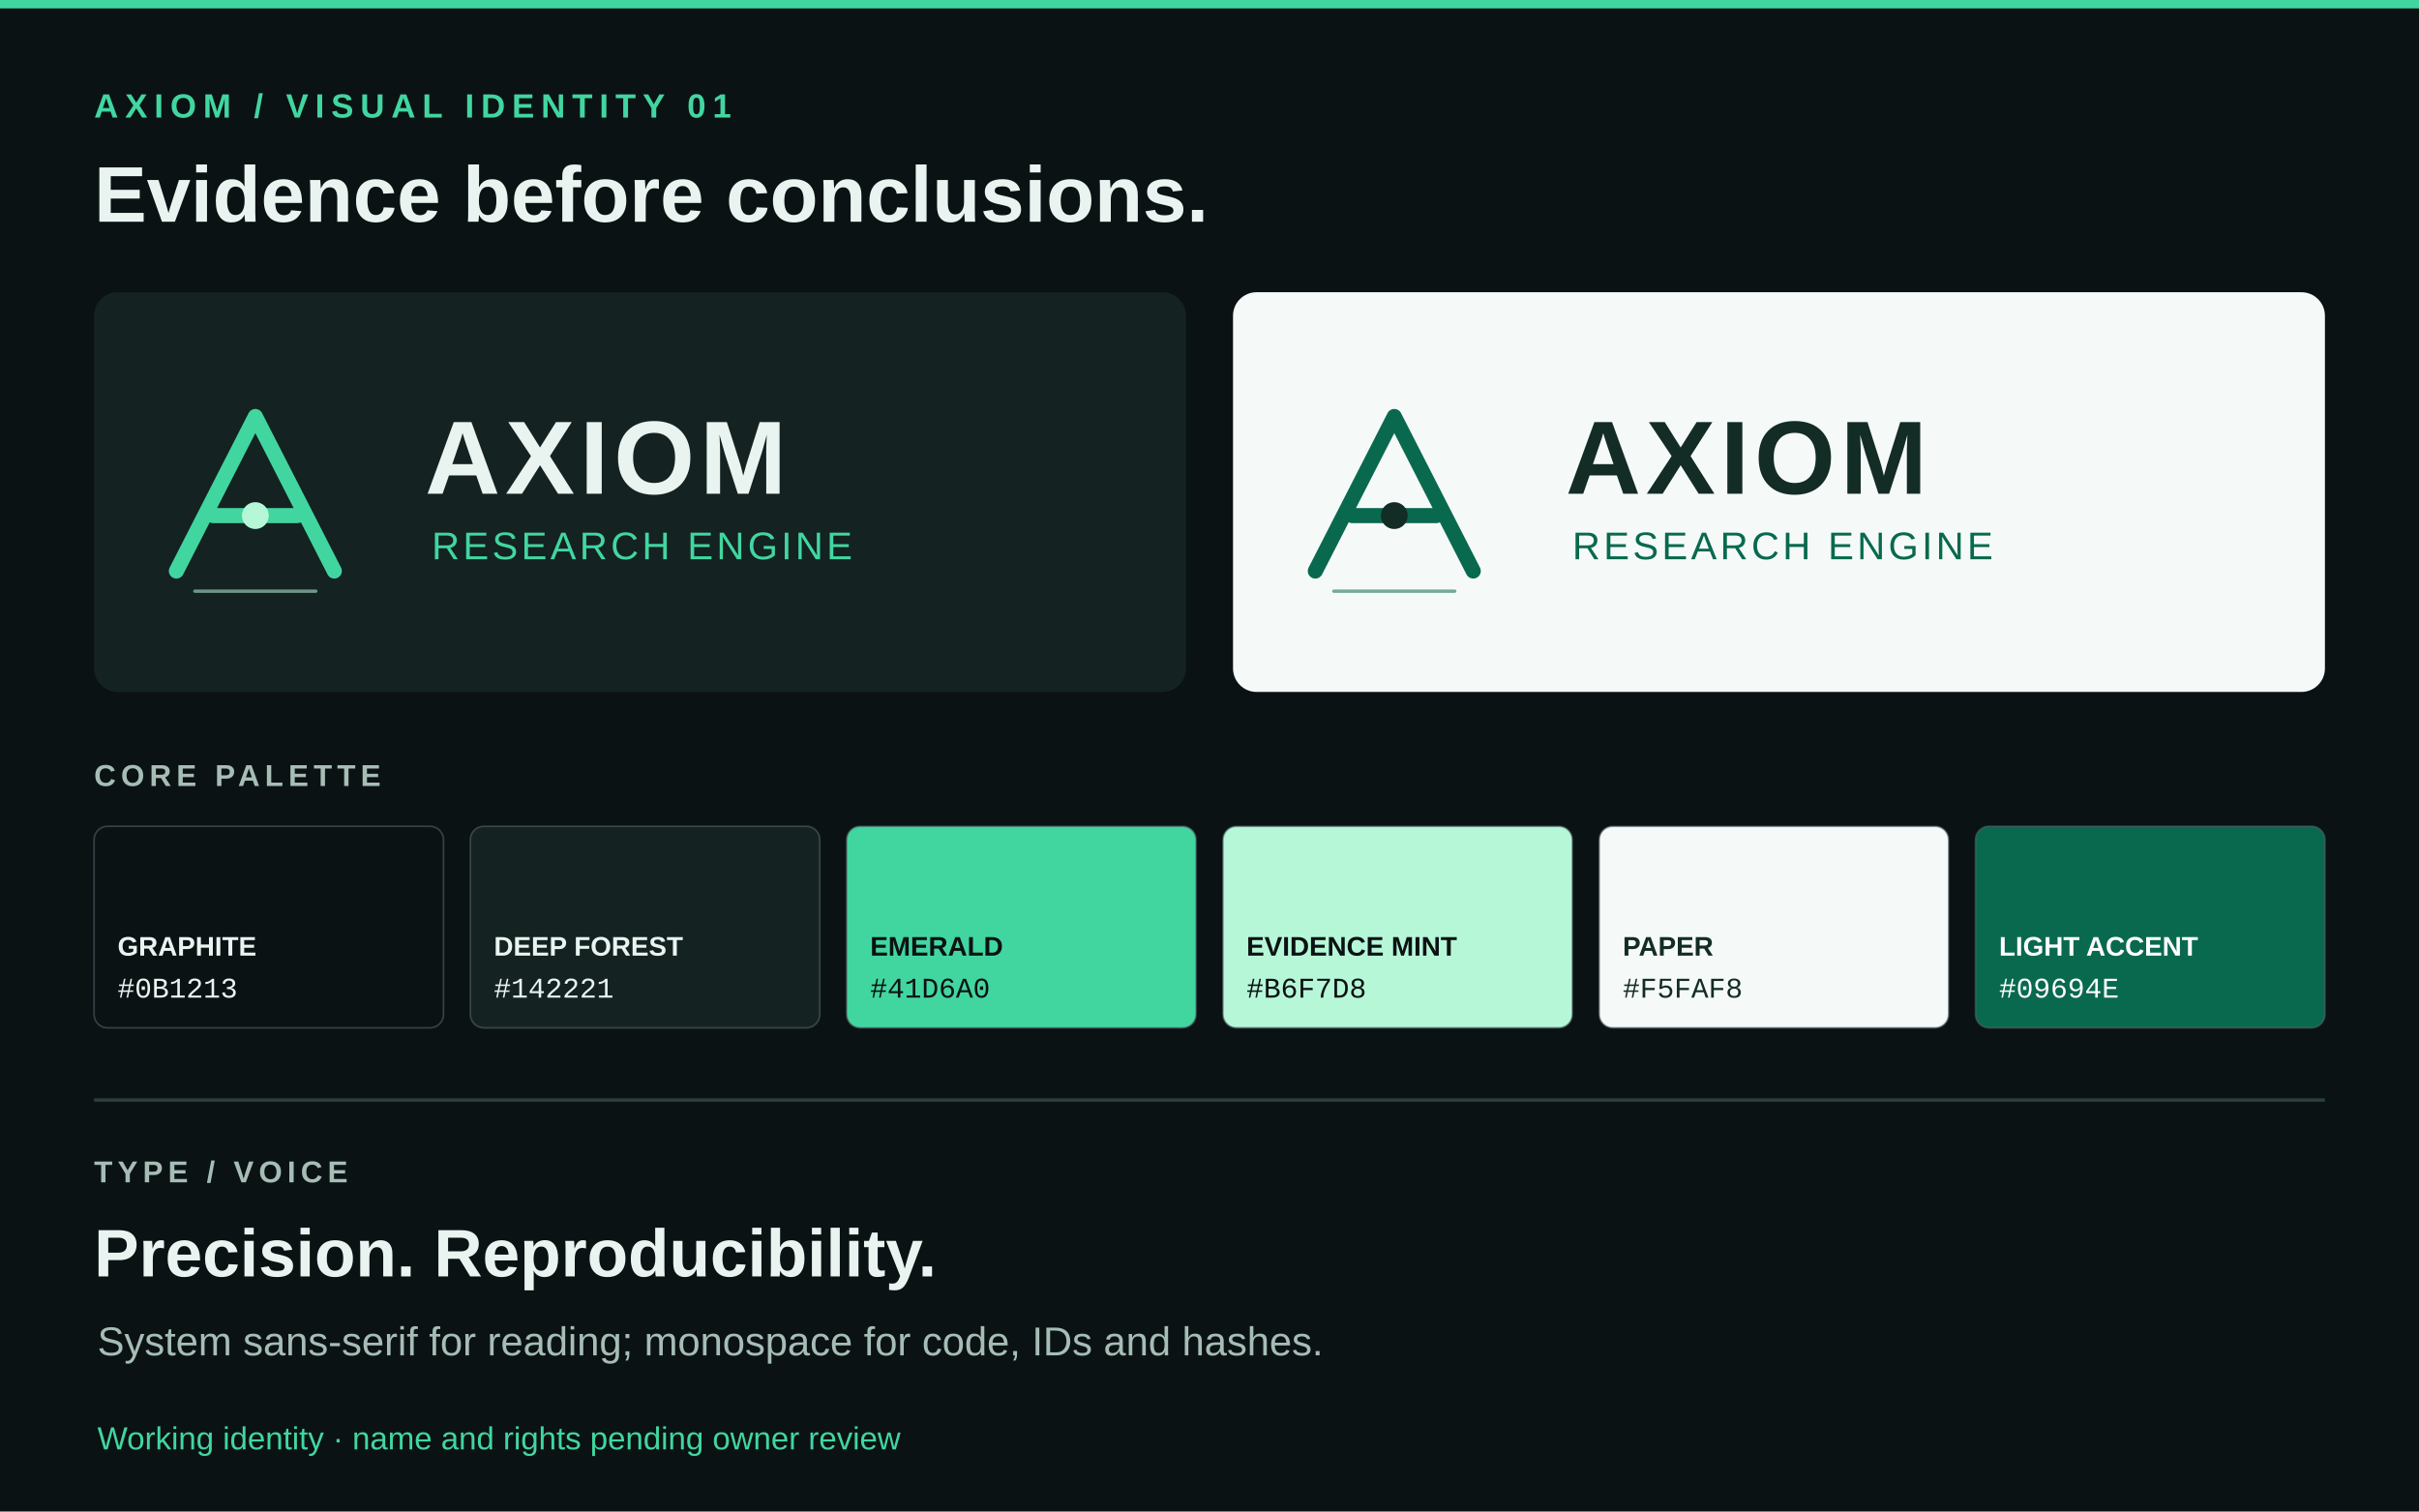
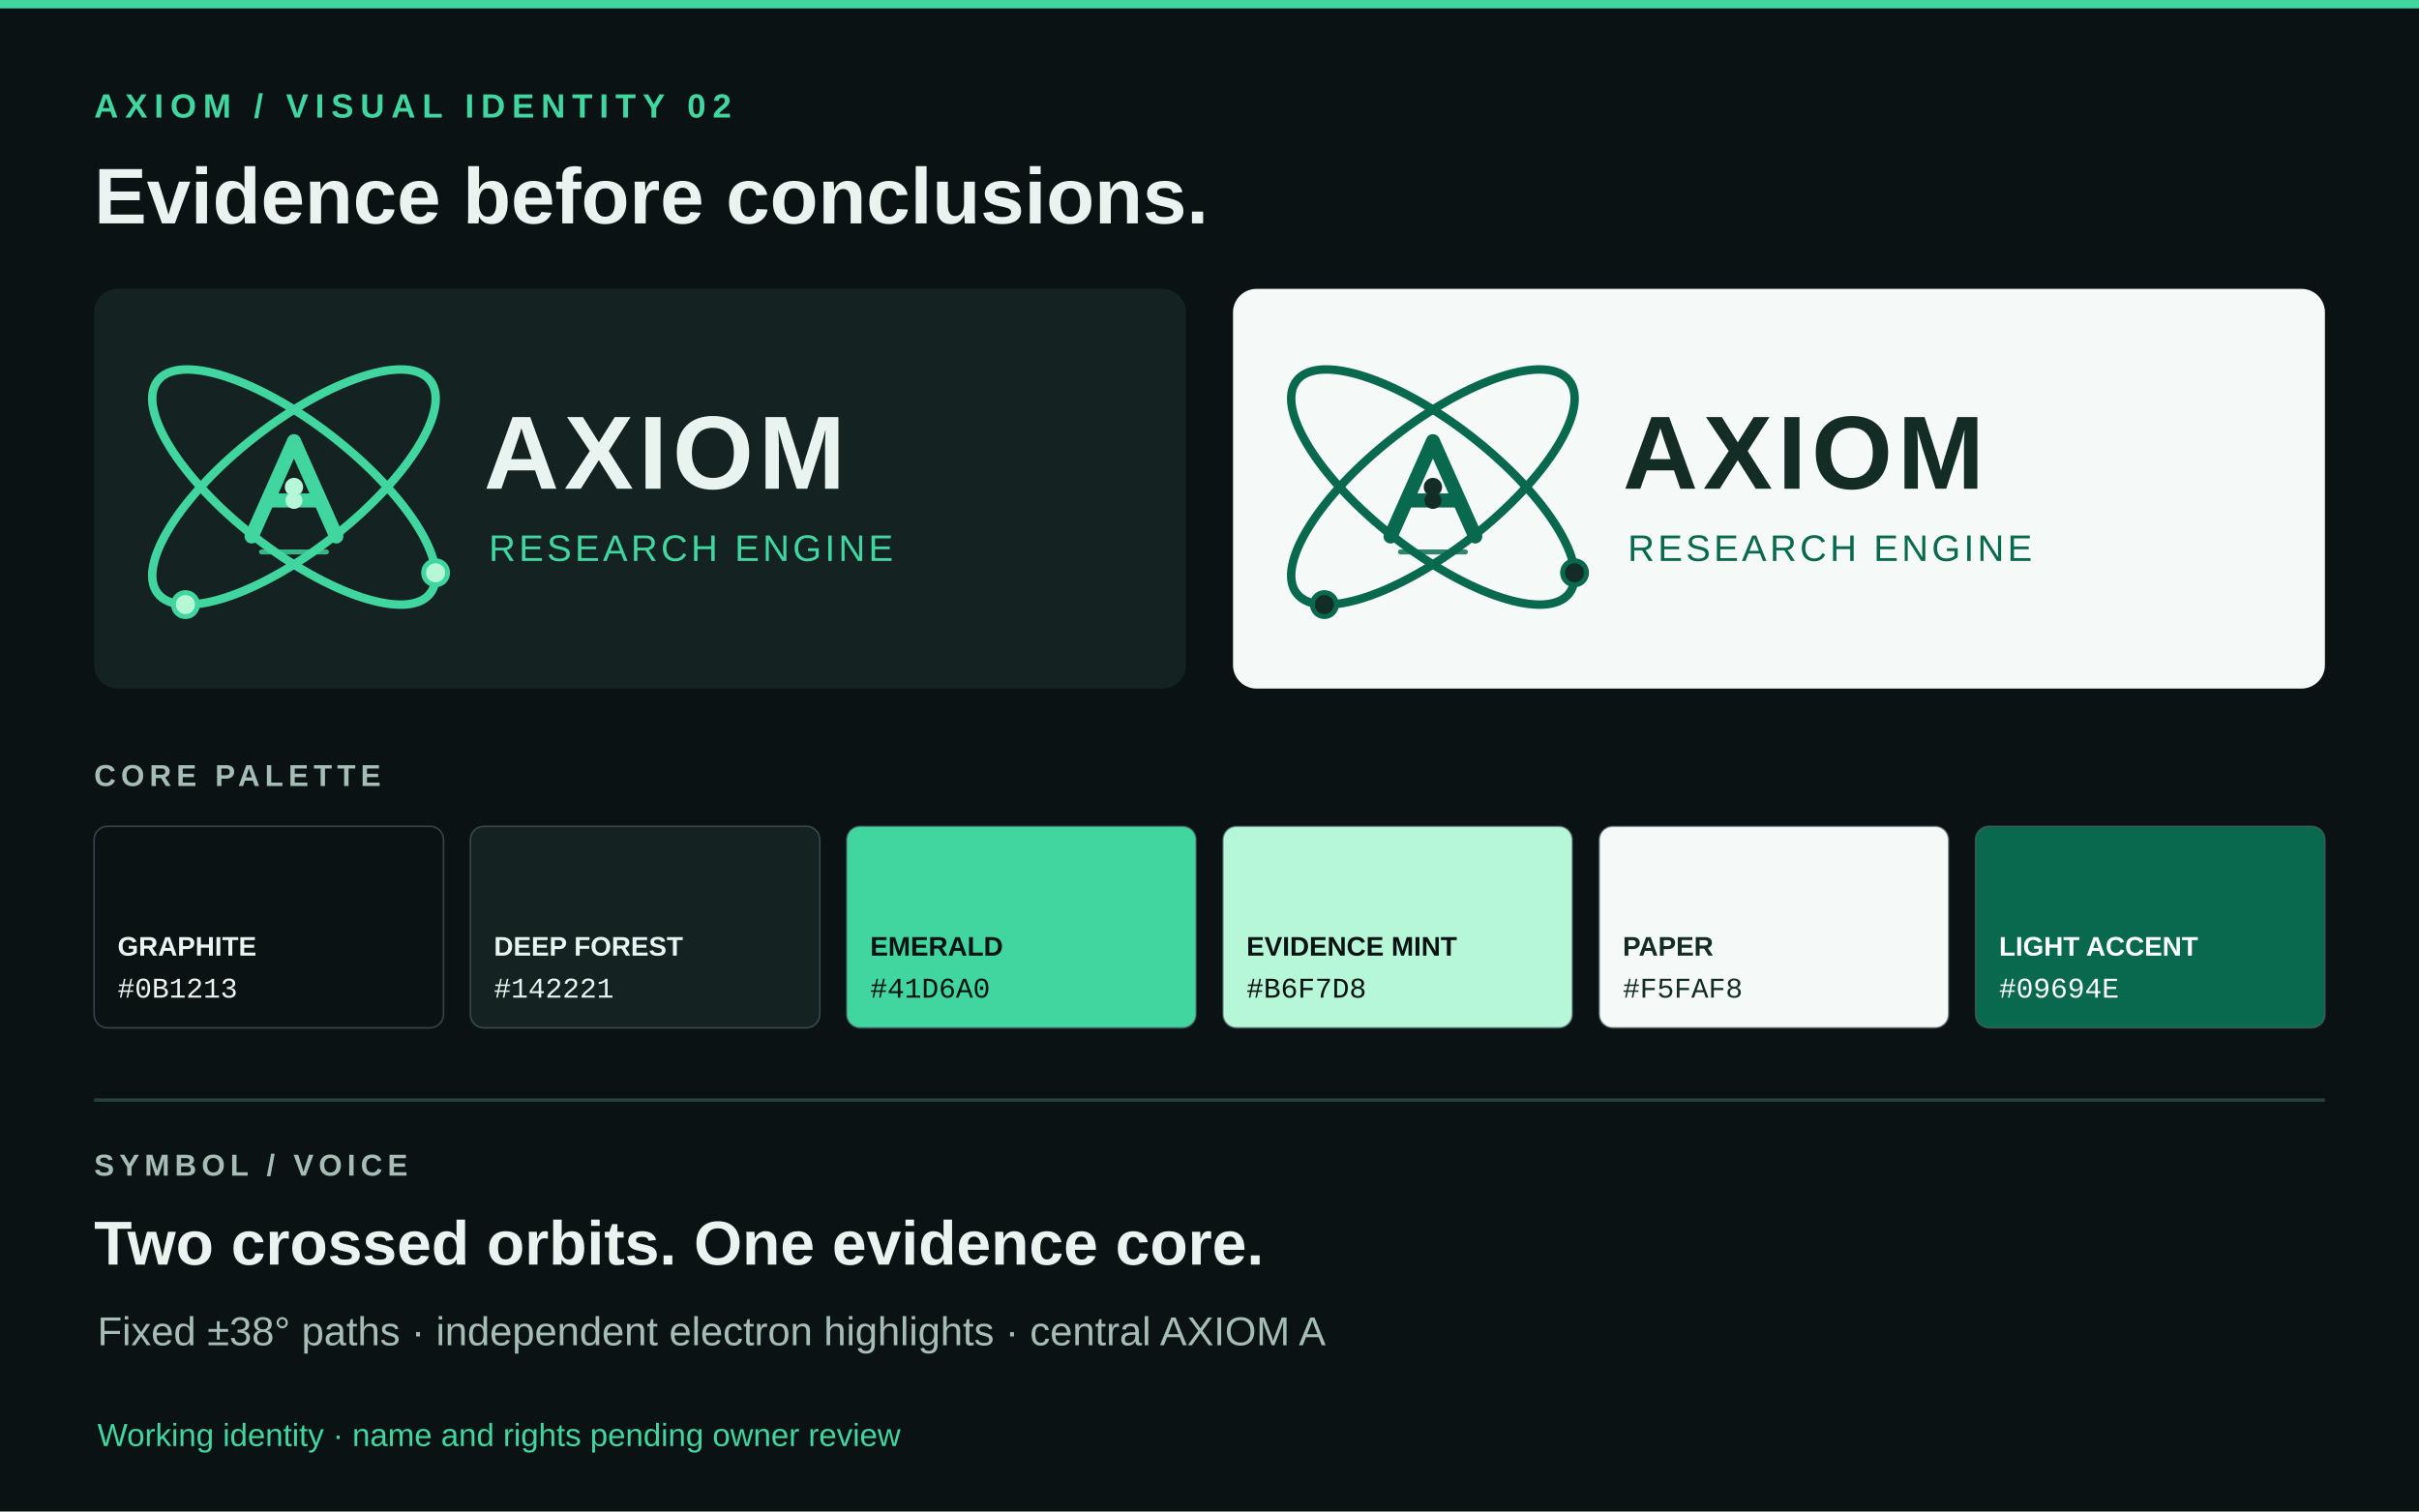
<svg xmlns="http://www.w3.org/2000/svg" width="1440" height="900" viewBox="0 0 1440 900" role="img" aria-labelledby="title desc" preserveAspectRatio="xMidYMid meet">
  <rect width="1440" height="900" fill="#0B1213" />
  <path d="M0 0H1440" stroke="#41D6A0" stroke-width="10" />
  <g font-family="Arial, Helvetica, sans-serif">
-     <text x="56" y="70" fill="#41D6A0" font-size="20" letter-spacing="4" font-weight="700">AXIOM / VISUAL IDENTITY 01</text>
-     <text x="56" y="132" fill="#E9F4F0" font-size="47" font-weight="700">Evidence before conclusions.</text>
-     <rect x="56" y="174" width="650" height="238" rx="14" fill="#142221" />
-     <rect x="734" y="174" width="650" height="238" rx="14" fill="#F5FAF8" />
-     <g transform="translate(80 224) scale(1)">
-       <path d="M25 116 72 24 119 116 M47 83H97" fill="none" stroke="#41D6A0" stroke-width="9" stroke-linecap="round" stroke-linejoin="round" />
-       <circle cx="72" cy="83" r="8" fill="#B6F7D8" />
-       <path d="M36 128H108" stroke="#B6F7D8" stroke-opacity=".55" stroke-width="2" stroke-linecap="round" />
+     <text x="56" y="70" fill="#41D6A0" font-size="20" letter-spacing="4" font-weight="700">AXIOM / VISUAL IDENTITY 02</text>
+     <text x="56" y="133" fill="#E9F4F0" font-size="47" font-weight="700">Evidence before conclusions.</text>
+     <rect x="56" y="172" width="650" height="238" rx="14" fill="#142221" />
+     <rect x="734" y="172" width="650" height="238" rx="14" fill="#F5FAF8" />
+     <g transform="translate(175 290) scale(0.42)">
+       <g fill="none" stroke="#41D6A0" stroke-width="12" stroke-opacity="1">
+         <ellipse rx="245" ry="90" transform="rotate(38)" />
+         <ellipse rx="245" ry="90" transform="rotate(-38)" />
+       </g>
+       <circle r="13" fill="#B6F7D8" />
+       <path d="M-60 70 L0 -65 L60 70 M-34 19 H34" fill="none" stroke="#41D6A0" stroke-width="20" stroke-linecap="round" stroke-linejoin="round" />
+       <circle cy="19" r="12" fill="#B6F7D8" />
+       <path d="M-46 92H46" fill="none" stroke="#41D6A0" stroke-opacity=".82" stroke-width="7" stroke-linecap="round" />
+       <circle cx="200.736" cy="121.539" r="17" fill="#B6F7D8" stroke="#41D6A0" stroke-width="7" />
+       <circle cx="-153.834" cy="166.643" r="17" fill="#B6F7D8" stroke="#41D6A0" stroke-width="7" />
    </g>
-     <g transform="translate(758 224) scale(1)">
-       <path d="M25 116 72 24 119 116 M47 83H97" fill="none" stroke="#09694E" stroke-width="9" stroke-linecap="round" stroke-linejoin="round" />
-       <circle cx="72" cy="83" r="8" fill="#142C26" />
-       <path d="M36 128H108" stroke="#09694E" stroke-opacity=".55" stroke-width="2" stroke-linecap="round" />
+     <g transform="translate(853 290) scale(0.42)">
+       <g fill="none" stroke="#09694E" stroke-width="12" stroke-opacity="1">
+         <ellipse rx="245" ry="90" transform="rotate(38)" />
+         <ellipse rx="245" ry="90" transform="rotate(-38)" />
+       </g>
+       <circle r="13" fill="#142C26" />
+       <path d="M-60 70 L0 -65 L60 70 M-34 19 H34" fill="none" stroke="#09694E" stroke-width="20" stroke-linecap="round" stroke-linejoin="round" />
+       <circle cy="19" r="12" fill="#142C26" />
+       <path d="M-46 92H46" fill="none" stroke="#09694E" stroke-opacity=".82" stroke-width="7" stroke-linecap="round" />
+       <circle cx="200.736" cy="121.539" r="17" fill="#142C26" stroke="#09694E" stroke-width="7" />
+       <circle cx="-153.834" cy="166.643" r="17" fill="#142C26" stroke="#09694E" stroke-width="7" />
    </g>
-     <text x="253" y="294" fill="#E9F4F0" font-size="62" font-weight="700" letter-spacing="3">AXIOM</text>
-     <text x="257" y="333" fill="#41D6A0" font-size="23" letter-spacing="2">RESEARCH ENGINE</text>
-     <text x="932" y="294" fill="#142C26" font-size="62" font-weight="700" letter-spacing="3">AXIOM</text>
-     <text x="936" y="333" fill="#09694E" font-size="23" letter-spacing="2">RESEARCH ENGINE</text>
-     <text x="56" y="468" fill="#A6BDB6" font-size="18" font-weight="700" letter-spacing="3">CORE PALETTE</text>
+     <text x="288" y="291" fill="#E9F4F0" font-size="62" font-weight="700" letter-spacing="3">AXIOM</text>
+     <text x="291" y="334" fill="#41D6A0" font-size="22" letter-spacing="2">RESEARCH ENGINE</text>
+     <text x="966" y="291" fill="#142C26" font-size="62" font-weight="700" letter-spacing="3">AXIOM</text>
+     <text x="969" y="334" fill="#09694E" font-size="22" letter-spacing="2">RESEARCH ENGINE</text>
+     <text x="56" y="468" fill="#A6BDB6" font-size="18" letter-spacing="3" font-weight="700">CORE PALETTE</text>
    <g transform="translate(56 492)">
      <rect width="208" height="120" rx="8" fill="#0B1213" stroke="#52616A" stroke-opacity=".6" />
      <text x="14" y="77" fill="#E9F4F0" font-size="16" font-weight="700">GRAPHITE</text>
      <text x="14" y="102" fill="#E9F4F0" font-size="17" font-family="Consolas, Liberation Mono, monospace">#0B1213</text>
    </g>
    <g transform="translate(280 492)">
      <rect width="208" height="120" rx="8" fill="#142221" stroke="#52616A" stroke-opacity=".6" />
      <text x="14" y="77" fill="#E9F4F0" font-size="16" font-weight="700">DEEP FOREST</text>
      <text x="14" y="102" fill="#E9F4F0" font-size="17" font-family="Consolas, Liberation Mono, monospace">#142221</text>
    </g>
    <g transform="translate(504 492)">
      <rect width="208" height="120" rx="8" fill="#41D6A0" stroke="#52616A" stroke-opacity=".6" />
      <text x="14" y="77" fill="#0B1213" font-size="16" font-weight="700">EMERALD</text>
      <text x="14" y="102" fill="#0B1213" font-size="17" font-family="Consolas, Liberation Mono, monospace">#41D6A0</text>
    </g>
    <g transform="translate(728 492)">
      <rect width="208" height="120" rx="8" fill="#B6F7D8" stroke="#52616A" stroke-opacity=".6" />
      <text x="14" y="77" fill="#0B1213" font-size="16" font-weight="700">EVIDENCE MINT</text>
      <text x="14" y="102" fill="#0B1213" font-size="17" font-family="Consolas, Liberation Mono, monospace">#B6F7D8</text>
    </g>
    <g transform="translate(952 492)">
      <rect width="208" height="120" rx="8" fill="#F5FAF8" stroke="#52616A" stroke-opacity=".6" />
      <text x="14" y="77" fill="#142C26" font-size="16" font-weight="700">PAPER</text>
      <text x="14" y="102" fill="#142C26" font-size="17" font-family="Consolas, Liberation Mono, monospace">#F5FAF8</text>
    </g>
    <g transform="translate(1176 492)">
      <rect width="208" height="120" rx="8" fill="#09694E" stroke="#52616A" stroke-opacity=".6" />
      <text x="14" y="77" fill="#FFFFFF" font-size="16" font-weight="700">LIGHT ACCENT</text>
      <text x="14" y="102" fill="#FFFFFF" font-size="17" font-family="Consolas, Liberation Mono, monospace">#09694E</text>
    </g>
    <path d="M56 655H1384" stroke="#29413E" stroke-width="2" />
-     <text x="56" y="704" fill="#A6BDB6" font-size="18" letter-spacing="3" font-weight="700">TYPE / VOICE</text>
-     <text x="56" y="760" fill="#E9F4F0" font-size="40" font-weight="700">Precision. Reproducibility.</text>
-     <text x="58" y="807" fill="#A6BDB6" font-size="24">System sans-serif for reading; monospace for code, IDs and hashes.</text>
-     <text x="58" y="863" fill="#41D6A0" font-size="19">Working identity · name and rights pending owner review</text>
+     <text x="56" y="700" fill="#A6BDB6" font-size="18" letter-spacing="3" font-weight="700">SYMBOL / VOICE</text>
+     <text x="56" y="753" fill="#E9F4F0" font-size="37" font-weight="700">Two crossed orbits. One evidence core.</text>
+     <text x="58" y="801" fill="#A6BDB6" font-size="24">Fixed ±38° paths · independent electron highlights · central AXIOM A</text>
+     <text x="58" y="861" fill="#41D6A0" font-size="19">Working identity · name and rights pending owner review</text>
  </g>
</svg>
